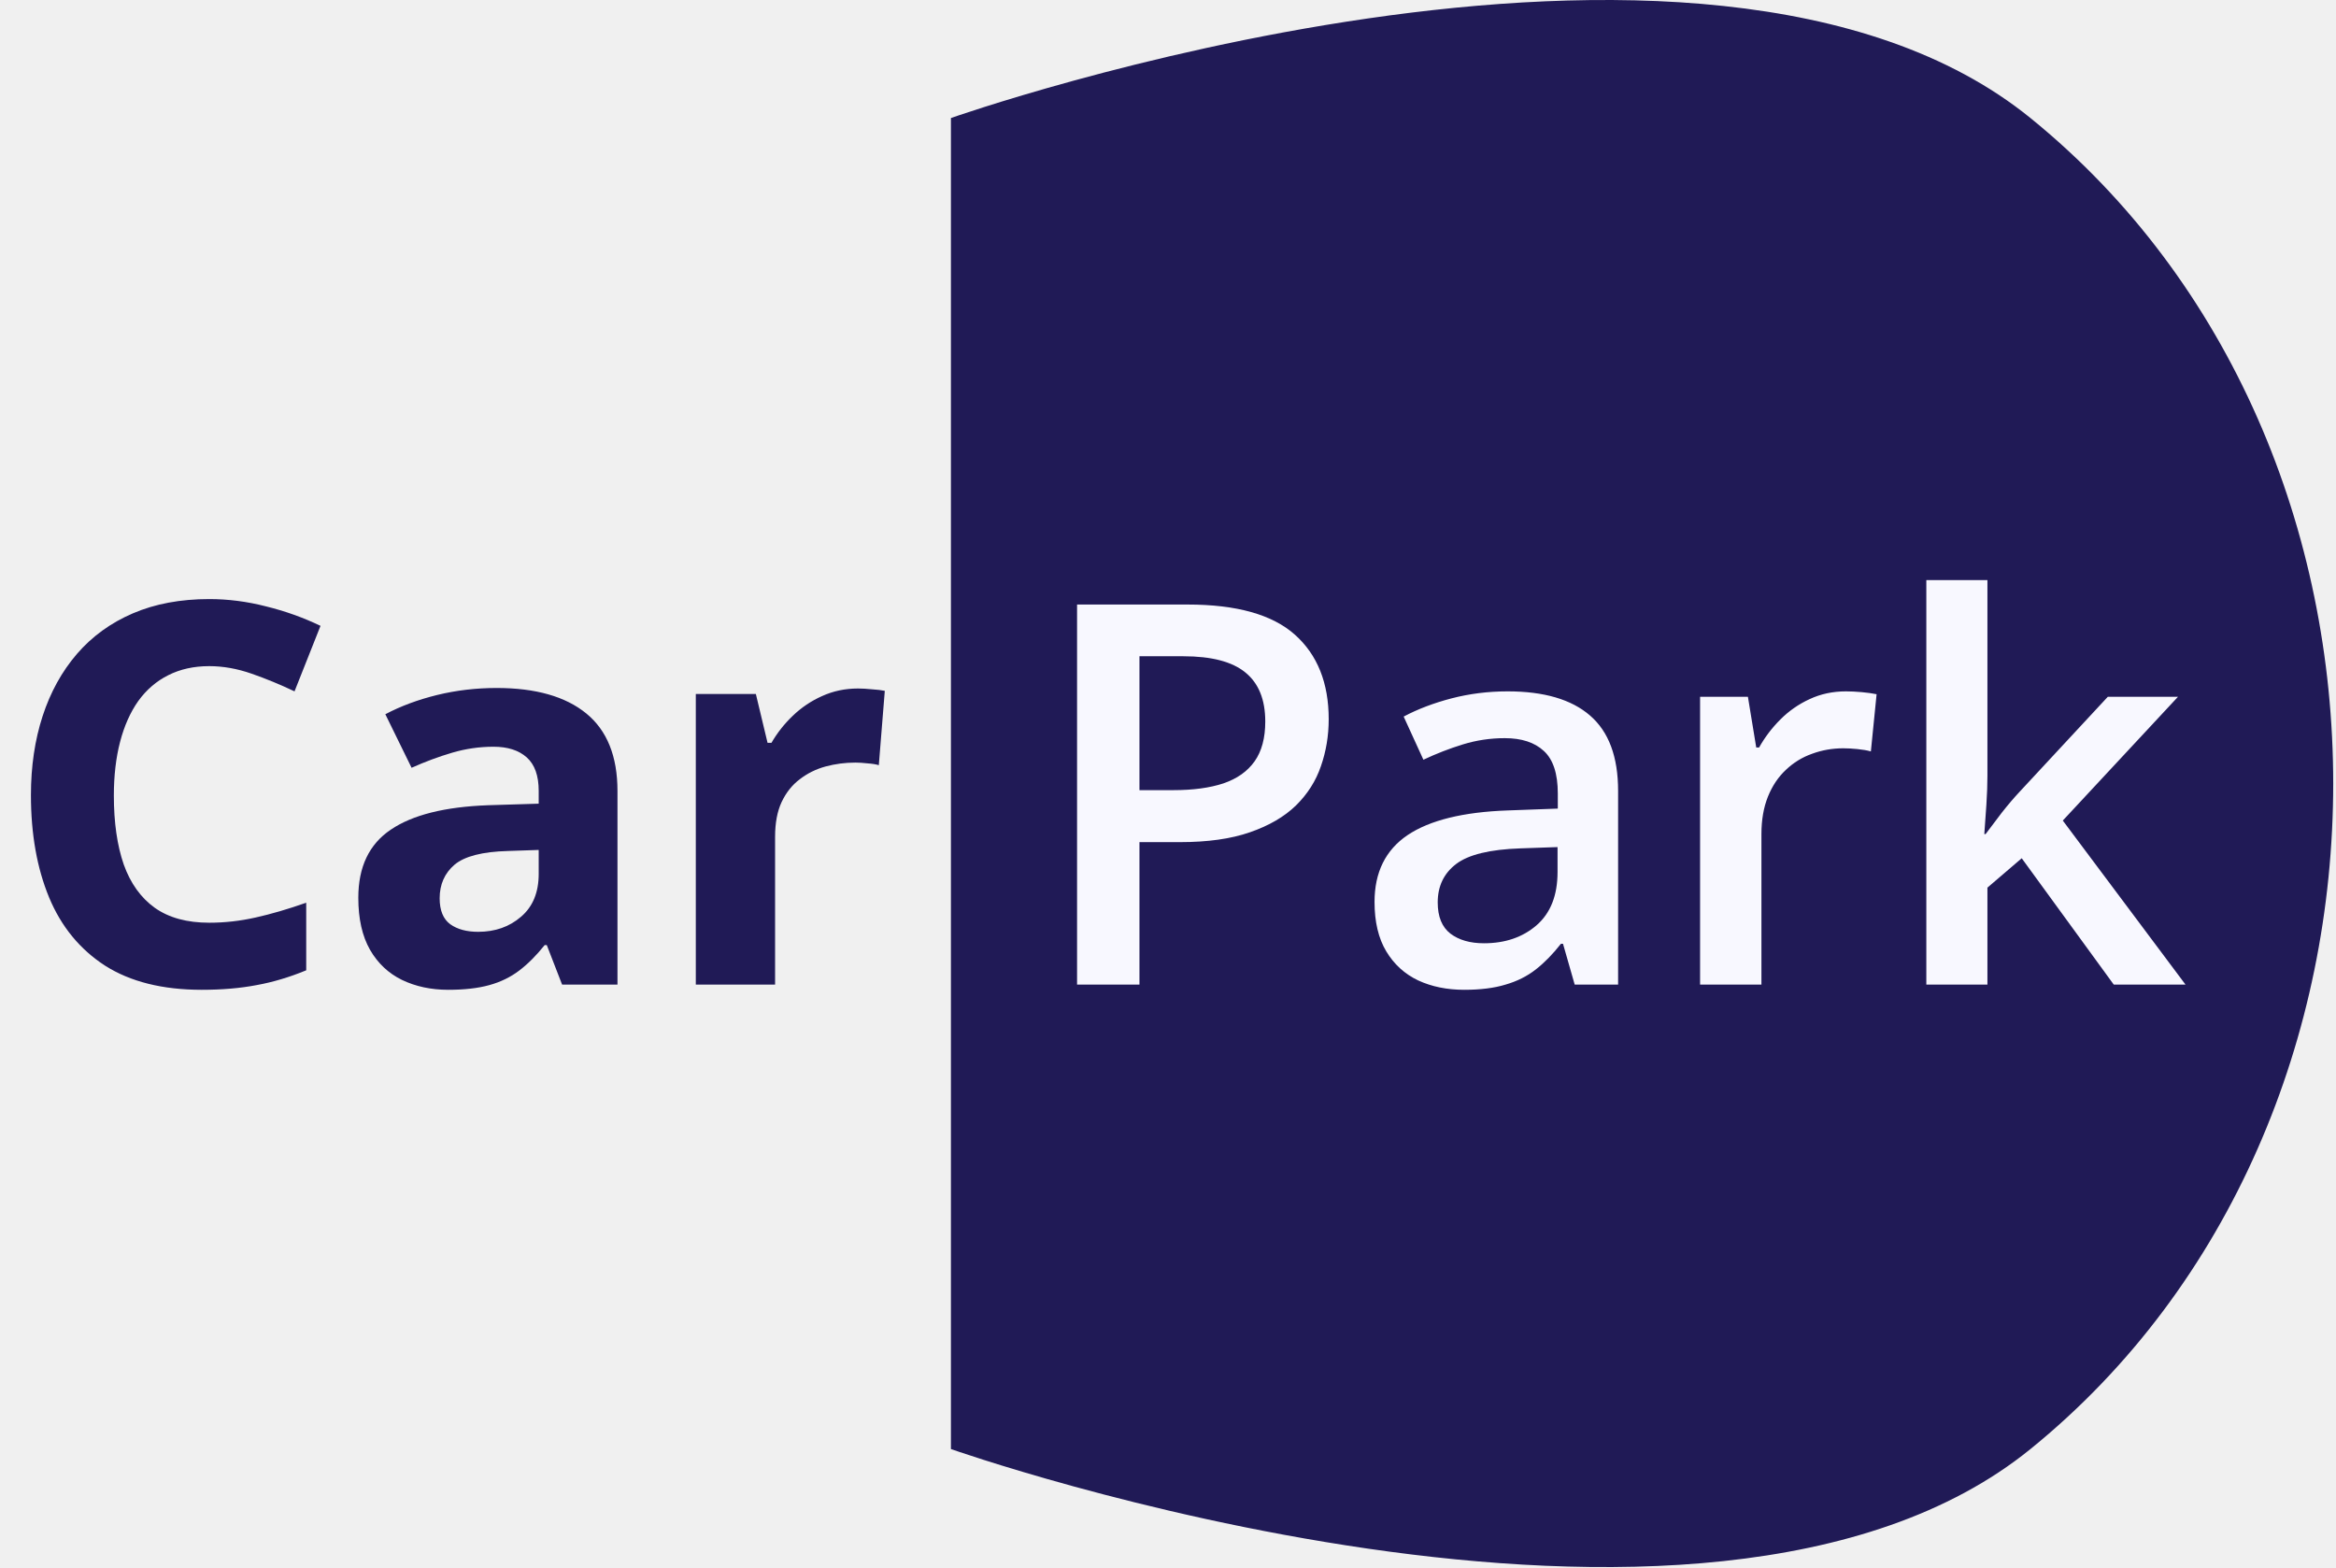
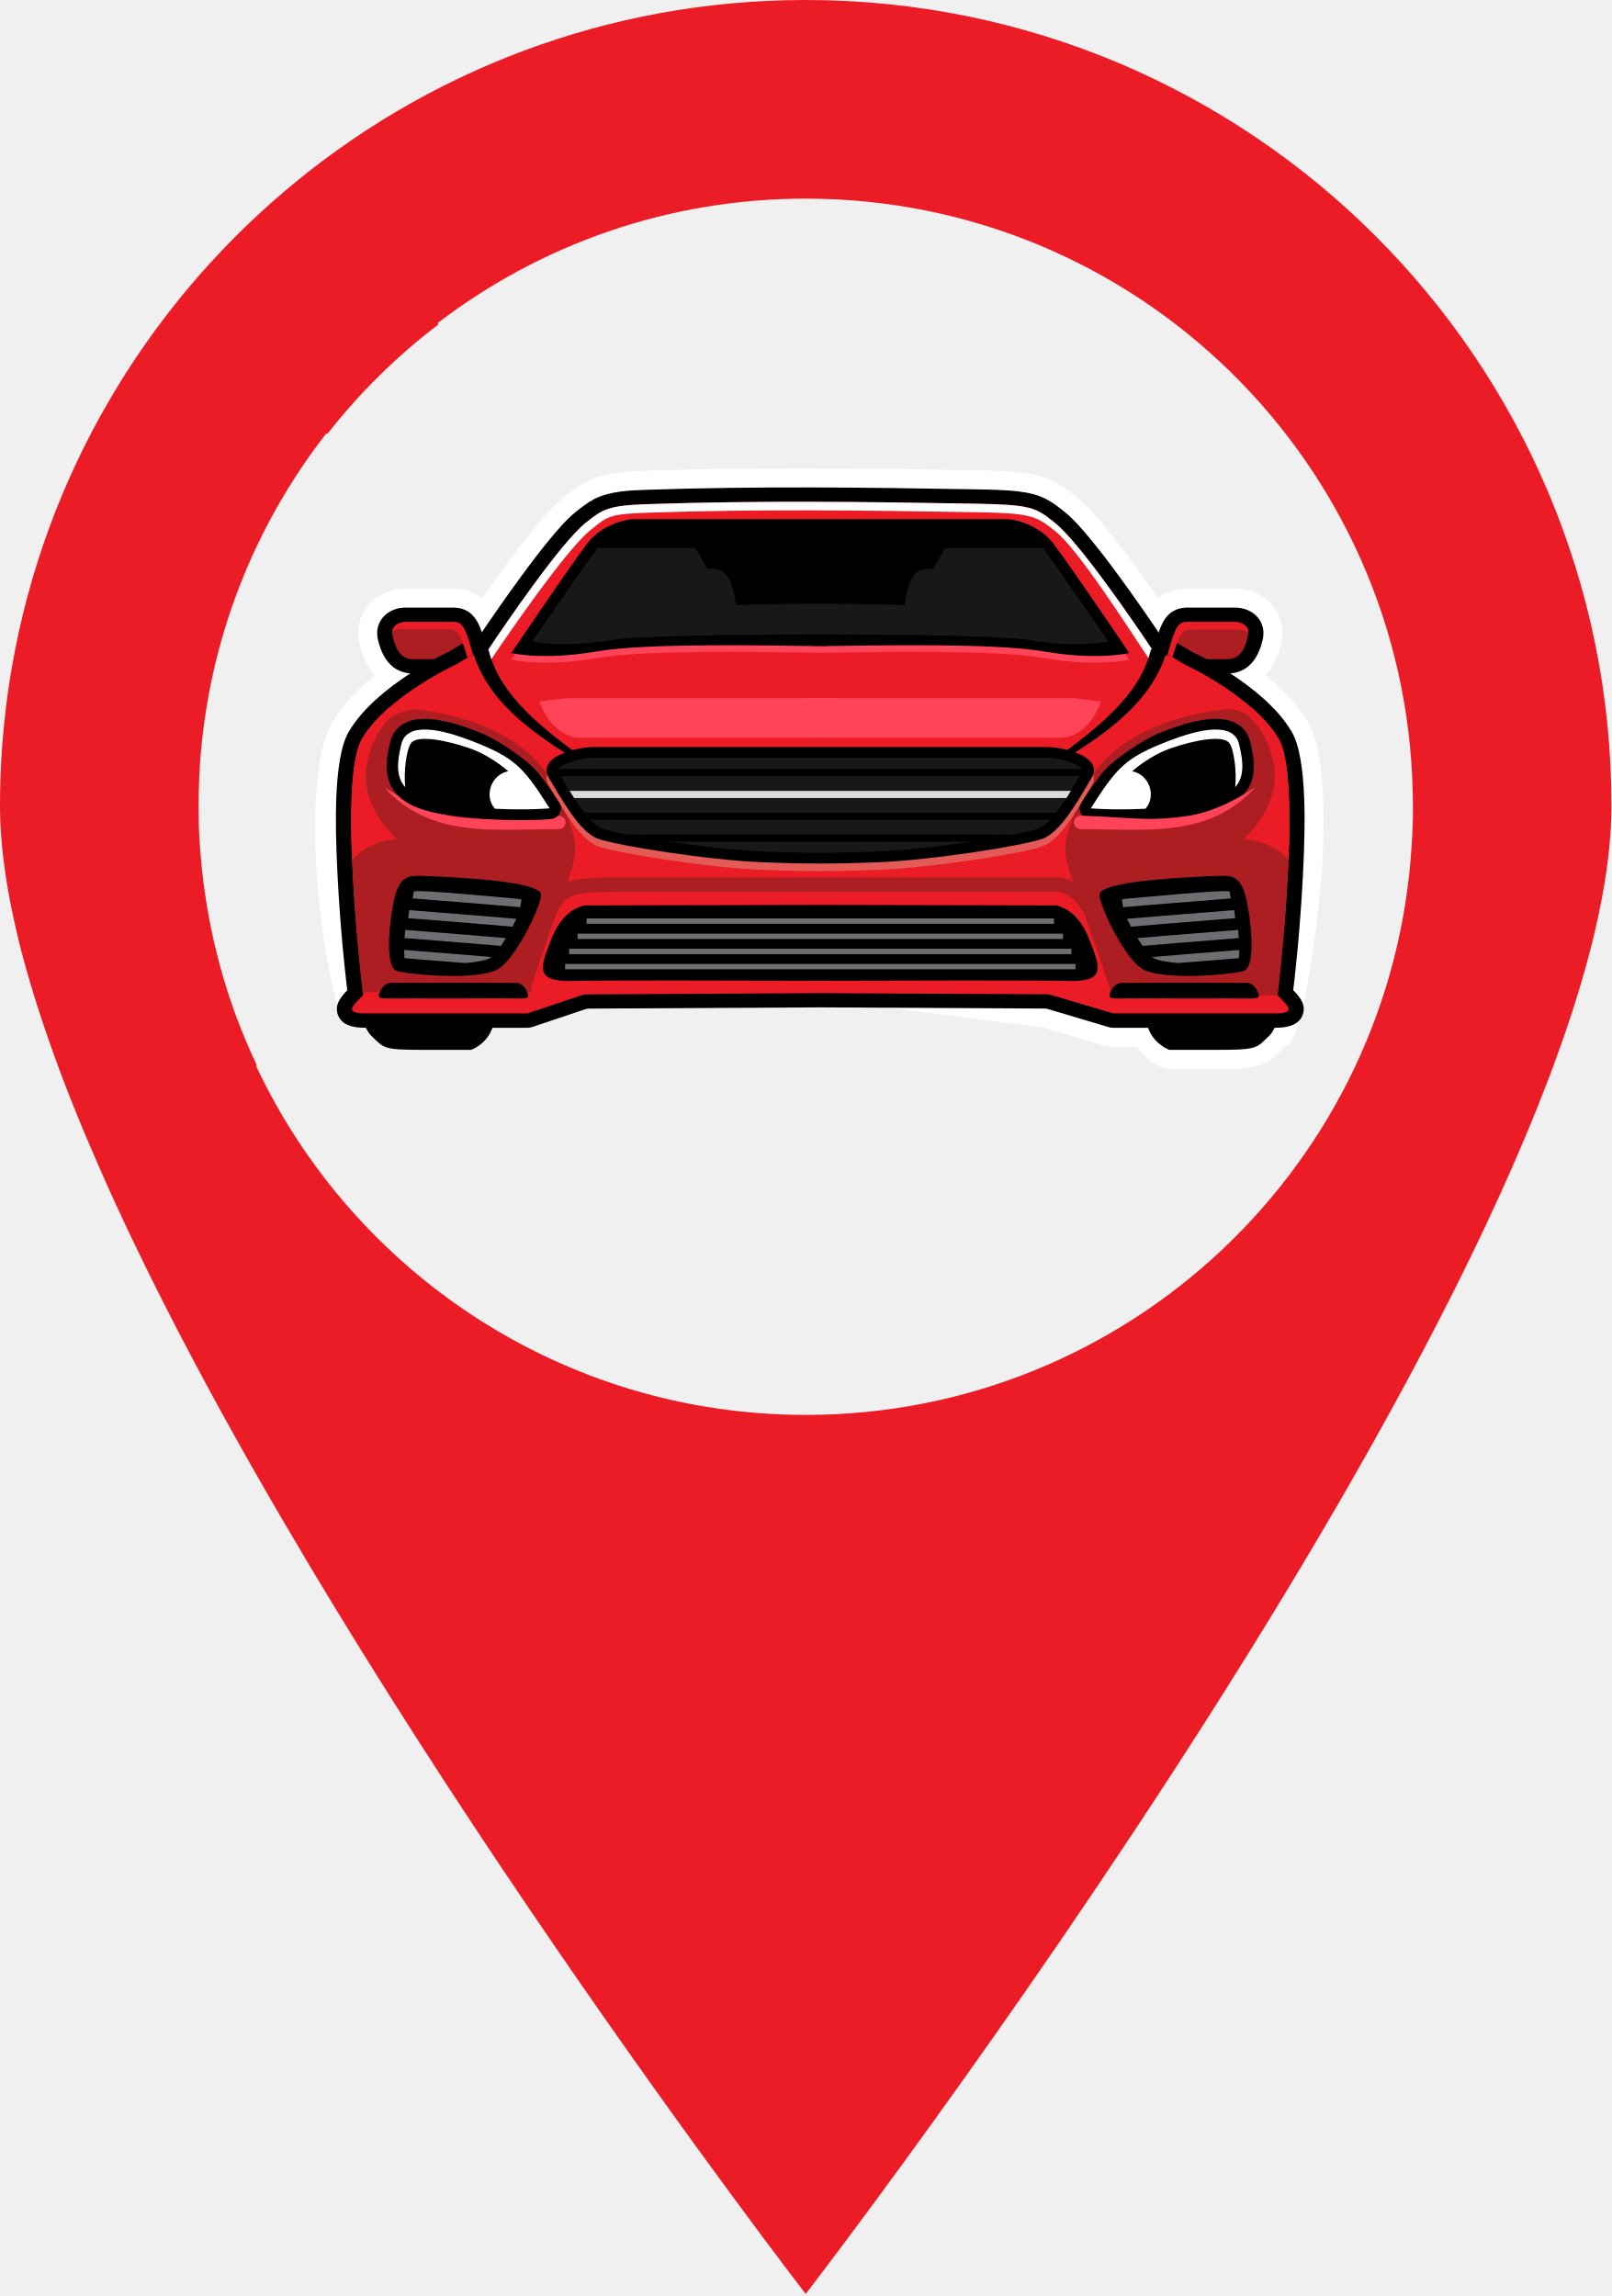
- <svg xmlns="http://www.w3.org/2000/svg" width="161" height="108" viewBox="0 0 161 108" fill="none">
-   <path d="M65.539 8.135C65.539 8.135 117.376 -10.169 139.942 8.135C167.764 30.701 167.764 77.299 139.942 99.865C117.376 118.169 65.539 99.865 65.539 99.865V8.135Z" fill="#201A56" />
-   <path d="M14.422 45.909C13.359 45.909 12.416 46.118 11.592 46.536C10.78 46.943 10.093 47.534 9.531 48.31C8.982 49.086 8.564 50.024 8.277 51.123C7.991 52.222 7.847 53.458 7.847 54.831C7.847 56.683 8.074 58.265 8.528 59.579C8.994 60.881 9.71 61.879 10.678 62.571C11.645 63.252 12.894 63.592 14.422 63.592C15.485 63.592 16.548 63.473 17.611 63.234C18.686 62.995 19.851 62.655 21.105 62.213V66.871C19.947 67.349 18.806 67.689 17.683 67.892C16.56 68.107 15.3 68.215 13.903 68.215C11.204 68.215 8.982 67.659 7.238 66.549C5.506 65.426 4.222 63.861 3.386 61.855C2.55 59.836 2.132 57.483 2.132 54.796C2.132 52.813 2.401 50.998 2.938 49.349C3.476 47.701 4.264 46.274 5.303 45.067C6.342 43.861 7.626 42.929 9.155 42.272C10.684 41.615 12.44 41.287 14.422 41.287C15.724 41.287 17.026 41.454 18.328 41.789C19.642 42.111 20.896 42.559 22.09 43.132L20.299 47.647C19.319 47.181 18.334 46.775 17.343 46.429C16.351 46.083 15.378 45.909 14.422 45.909ZM34.226 47.414C36.913 47.414 38.974 47.999 40.407 49.17C41.84 50.341 42.557 52.12 42.557 54.509V67.856H38.741L37.684 65.133H37.54C36.967 65.85 36.382 66.435 35.785 66.889C35.187 67.343 34.501 67.677 33.724 67.892C32.948 68.107 32.004 68.215 30.893 68.215C29.711 68.215 28.648 67.988 27.704 67.534C26.773 67.08 26.038 66.387 25.501 65.456C24.963 64.512 24.695 63.318 24.695 61.873C24.695 59.746 25.441 58.182 26.934 57.178C28.427 56.163 30.666 55.602 33.653 55.494L37.128 55.387V54.509C37.128 53.458 36.853 52.688 36.304 52.198C35.755 51.708 34.99 51.463 34.011 51.463C33.043 51.463 32.094 51.601 31.162 51.875C30.23 52.15 29.299 52.496 28.367 52.914L26.558 49.224C27.621 48.662 28.809 48.221 30.123 47.898C31.449 47.575 32.816 47.414 34.226 47.414ZM37.128 58.576L35.014 58.648C33.246 58.695 32.016 59.012 31.323 59.597C30.643 60.182 30.302 60.953 30.302 61.908C30.302 62.744 30.547 63.342 31.037 63.7C31.526 64.046 32.165 64.219 32.954 64.219C34.124 64.219 35.11 63.873 35.91 63.18C36.722 62.488 37.128 61.502 37.128 60.224V58.576ZM59.135 47.45C59.41 47.45 59.727 47.468 60.085 47.504C60.455 47.528 60.754 47.564 60.981 47.611L60.569 52.735C60.389 52.676 60.133 52.634 59.798 52.61C59.476 52.574 59.195 52.556 58.956 52.556C58.251 52.556 57.565 52.646 56.896 52.825C56.239 53.004 55.648 53.297 55.122 53.703C54.596 54.097 54.178 54.623 53.868 55.279C53.569 55.924 53.42 56.719 53.42 57.662V67.856H47.956V47.826H52.094L52.901 51.195H53.169C53.563 50.514 54.053 49.893 54.638 49.331C55.236 48.758 55.91 48.304 56.663 47.97C57.427 47.623 58.251 47.45 59.135 47.45Z" fill="#201A56" />
-   <path d="M81.847 41.663C85.227 41.663 87.694 42.356 89.247 43.742C90.799 45.127 91.576 47.068 91.576 49.564C91.576 50.699 91.397 51.78 91.038 52.807C90.692 53.822 90.118 54.724 89.318 55.512C88.518 56.289 87.461 56.904 86.147 57.358C84.845 57.812 83.239 58.038 81.328 58.038H78.533V67.856H74.233V41.663H81.847ZM81.561 45.228H78.533V54.455H80.88C82.23 54.455 83.376 54.3 84.32 53.989C85.263 53.667 85.98 53.159 86.47 52.467C86.959 51.774 87.204 50.86 87.204 49.725C87.204 48.209 86.744 47.08 85.825 46.339C84.917 45.599 83.496 45.228 81.561 45.228ZM103.908 47.647C106.416 47.647 108.309 48.203 109.587 49.313C110.877 50.424 111.522 52.156 111.522 54.509V67.856H108.53L107.724 65.044H107.581C107.019 65.76 106.44 66.352 105.843 66.817C105.246 67.283 104.553 67.629 103.765 67.856C102.988 68.095 102.039 68.215 100.916 68.215C99.734 68.215 98.677 68 97.745 67.57C96.813 67.128 96.079 66.459 95.541 65.563C95.004 64.667 94.735 63.533 94.735 62.159C94.735 60.117 95.493 58.582 97.01 57.555C98.539 56.528 100.844 55.96 103.926 55.853L107.366 55.727V54.688C107.366 53.315 107.043 52.335 106.398 51.75C105.765 51.165 104.87 50.872 103.711 50.872C102.72 50.872 101.758 51.015 100.827 51.302C99.895 51.589 98.987 51.941 98.103 52.359L96.742 49.385C97.709 48.871 98.808 48.453 100.038 48.131C101.28 47.808 102.57 47.647 103.908 47.647ZM107.348 58.379L104.786 58.468C102.684 58.54 101.209 58.898 100.361 59.543C99.513 60.188 99.089 61.072 99.089 62.195C99.089 63.174 99.381 63.891 99.967 64.345C100.552 64.787 101.322 65.008 102.278 65.008C103.735 65.008 104.941 64.596 105.897 63.772C106.864 62.935 107.348 61.711 107.348 60.099V58.379ZM127.223 47.647C127.557 47.647 127.922 47.665 128.316 47.701C128.71 47.737 129.05 47.785 129.337 47.844L128.943 51.786C128.692 51.714 128.382 51.66 128.011 51.624C127.653 51.589 127.331 51.571 127.044 51.571C126.291 51.571 125.575 51.696 124.894 51.947C124.213 52.186 123.61 52.556 123.084 53.058C122.559 53.547 122.147 54.163 121.848 54.903C121.55 55.644 121.4 56.504 121.4 57.483V67.856H117.172V48.023H120.469L121.042 51.517H121.239C121.633 50.812 122.123 50.167 122.708 49.582C123.293 48.997 123.962 48.531 124.715 48.185C125.479 47.826 126.315 47.647 127.223 47.647ZM136.976 39.979V53.452C136.976 54.061 136.952 54.73 136.904 55.459C136.856 56.175 136.808 56.85 136.761 57.483H136.85C137.161 57.065 137.531 56.575 137.961 56.014C138.403 55.453 138.821 54.963 139.215 54.545L145.271 48.023H150.108L142.171 56.551L150.628 67.856H145.683L139.34 59.149L136.976 61.174V67.856H132.765V39.979H136.976Z" fill="#F8F8FF" />
+ <svg xmlns="http://www.w3.org/2000/svg" width="292" height="416" viewBox="0 0 292 416" fill="none">
+   <g clip-path="url(#clip0_708_2554)">
+     <path fill-rule="evenodd" clip-rule="evenodd" d="M239.56 156.81C239.52 157.62 239.37 159.52 239.1 162.05C239.09 162.16 239.09 162.26 239.06 162.38C238.49 167.92 237.43 176.16 236.08 182.11C235.86 183.1 235.64 184.02 235.4 184.85C234.62 187.6 233.76 189.42 232.85 189.54C232.66 189.76 232.48 189.98 232.27 190.17C231.51 190.91 230.81 191.65 229.91 192.24C227.34 193.9 222.9 193.65 219.93 193.65H211.84C211.43 193.65 211.09 193.59 210.71 193.45C208.79 192.77 207.1 191.37 205.94 189.65H201.68C201.06 189.65 200.46 189.57 199.88 189.39L189.04 186.16L160.99 182.58H160.94L140.28 179.96H140.27L122.02 177.63H122.01L106.92 175.71L102.55 177.18H102.54L101.21 177.62L97.53 178.86C97.09 179 96.63 179.11 96.17 179.15C95.96 179.17 95.75 179.19 95.53 179.19H91.27C91.14 179.39 91 179.58 90.85 179.76C90.73 179.91 90.6 180.06 90.48 180.22C90.28 180.45 90.07 180.66 89.85 180.87C89.81 180.92 89.77 180.95 89.72 181C88.89 181.77 87.94 182.4 86.91 182.82C86.77 182.88 86.64 182.94 86.5 182.98C86.11 183.11 85.76 183.17 85.37 183.17H77.27C75.34 183.17 72.78 183.28 70.51 182.88H70.47C69.28 182.68 68.17 182.33 67.28 181.76C66.66 181.37 66.15 180.89 65.64 180.4C65.39 180.17 65.16 179.93 64.92 179.7C64.91 179.69 64.9 179.68 64.88 179.66C64.68 179.47 64.51 179.27 64.33 179.06C63.73 178.98 63.28 179.2 62.94 179.57C61.67 180.89 61.86 184.23 61.14 181.97C61.15 181.96 61.14 181.96 61.14 181.96C61.14 181.94 61.13 181.9 61.12 181.87C57.68 170.6 54.51 140.64 60.21 130.86C61.69 128.32 63.69 126.09 65.87 124.11C66.52 123.53 67.2 122.95 67.92 122.38C66.54 120.81 65.61 118.77 65.1 116.5C63.97 111.29 67.8 106.92 72.98 106.63C73.1 106.63 73.21 106.62 73.33 106.62H82.05C83.2 106.62 84.29 106.8 85.36 107.22C86.12 107.52 86.79 107.92 87.36 108.39C88.81 106.32 90.27 104.27 91.77 102.23C93.49 99.89 95.25 97.58 97.1 95.34C98.65 93.46 100.32 91.54 102.22 90.01C103.44 89.04 104.63 88.12 106.01 87.39C109.44 85.59 113.38 85.41 117.16 85.29C137.01 84.61 156.89 84.86 176.75 85.21C179.53 85.26 182.34 85.29 185.1 85.63C187.26 85.9 189.27 86.38 191.21 87.4C192.59 88.12 193.78 89.05 194.99 90.02C195.06 90.08 195.14 90.14 195.21 90.21C197.03 91.71 198.61 93.54 200.11 95.35C201.97 97.58 203.72 99.9 205.44 102.24C206.94 104.29 208.41 106.33 209.85 108.4C210.43 107.93 211.1 107.53 211.85 107.23C212.93 106.81 214.02 106.63 215.17 106.63H223.89C224.01 106.63 224.12 106.64 224.24 106.64C226.01 106.75 227.62 107.32 228.93 108.24C228.94 108.24 228.95 108.25 228.97 108.26C231.47 110.04 232.86 113.09 232.11 116.5C231.61 118.77 230.68 120.81 229.3 122.38C230 122.95 230.69 123.53 231.33 124.11C233.5 126.09 235.52 128.32 236.99 130.86C240.39 136.68 239.85 149.97 239.56 156.78V156.81Z" fill="white" />
+     <path fill-rule="evenodd" clip-rule="evenodd" d="M233.22 178.25C233.41 178.5 233.64 178.74 233.87 178.97C235.13 180.28 236.66 181.73 236.05 183.71C235.39 185.86 233.01 186.22 231 186.22H201.68C201.39 186.22 201.14 186.18 200.86 186.1L187.98 182.27C186.68 181.88 185.89 180.67 186.09 179.4C186.3 178.12 187.43 177.19 188.8 177.19C202.87 177.19 216.94 177.17 231 177.17C231.91 177.17 232.69 177.55 233.22 178.25Z" fill="black" />
+     <path fill-rule="evenodd" clip-rule="evenodd" d="M66.21 177.17C79.79 177.17 93.38 177.19 106.96 177.19C108.31 177.19 109.43 178.09 109.66 179.35C109.89 180.61 109.14 181.81 107.87 182.24L96.44 186.07C96.13 186.17 95.85 186.22 95.53 186.22H66.21C64.2 186.22 61.81 185.86 61.16 183.71C60.56 181.73 62.08 180.28 63.34 178.97C63.56 178.74 63.79 178.5 63.98 178.25C64.51 177.55 65.29 177.17 66.2 177.17H66.21Z" fill="black" />
+     <path fill-rule="evenodd" clip-rule="evenodd" d="M79.52 122.03H74.88C70.95 122.03 69.16 119.03 68.45 115.8C67.78 112.74 69.99 110.27 73.16 110.09C73.22 110.09 73.26 110.09 73.32 110.09H82.04C82.75 110.09 83.42 110.18 84.08 110.44C85.61 111.05 86.4 112.32 86.98 113.71C87.72 115.5 88.25 117.56 88.76 119.43C89 120.3 88.78 121.15 88.15 121.82L85.37 124.76C84.77 125.4 83.96 125.7 83.06 125.61C82.16 125.53 81.43 125.08 80.97 124.35L79.52 122.03Z" fill="black" />
+     <path fill-rule="evenodd" clip-rule="evenodd" d="M86.11 120.09C84.29 113.5 83.86 112.69 82.04 112.69H73.32C73.32 112.69 70.59 112.84 71.13 115.28C71.67 117.71 72.68 119.44 74.87 119.44H81.08L83.33 123.04L86.11 120.1V120.09Z" fill="#AD1E22" />
+     <path fill-rule="evenodd" clip-rule="evenodd" d="M217.69 122.03L216.24 124.35C215.78 125.09 215.05 125.53 214.15 125.61C213.25 125.69 212.44 125.4 211.84 124.76L209.06 121.82C208.43 121.15 208.21 120.3 208.45 119.43C208.96 117.57 209.49 115.5 210.23 113.71C210.81 112.31 211.6 111.05 213.13 110.44C213.79 110.18 214.46 110.09 215.17 110.09H223.89C223.95 110.09 224 110.09 224.05 110.09C227.23 110.27 229.44 112.74 228.77 115.8C228.06 119.03 226.28 122.03 222.34 122.03H217.7H217.69Z" fill="black" />
+     <path fill-rule="evenodd" clip-rule="evenodd" d="M211.09 120.09C212.91 113.5 213.34 112.69 215.16 112.69H223.88C223.88 112.69 226.61 112.84 226.07 115.28C225.53 117.71 224.52 119.44 222.32 119.44H216.11L213.86 123.04L211.08 120.1L211.09 120.09Z" fill="#AD1E22" />
+     <path fill-rule="evenodd" clip-rule="evenodd" d="M63.96 149.24C63.96 177.23 64.87 185.39 67.28 187.68C69.69 189.96 69.18 190.22 77.27 190.22H85.36C85.36 190.22 88.39 189.16 89.32 185.86C90.25 182.56 89.32 163.55 89.32 163.55L63.96 149.25V149.24Z" fill="black" />
+     <path fill-rule="evenodd" clip-rule="evenodd" d="M233.24 149.24C233.24 177.23 232.33 185.39 229.92 187.68C227.51 189.96 228.02 190.22 219.93 190.22H211.84C211.84 190.22 208.81 189.16 207.88 185.86C206.95 182.56 207.88 163.55 207.88 163.55L233.24 149.25V149.24Z" fill="black" />
+     <path fill-rule="evenodd" clip-rule="evenodd" d="M210.96 116.15L211.32 116.1C212 116 212.61 116.13 213.19 116.47L215.96 118.12C220.44 120.2 225.48 123.47 229.03 126.69C230.95 128.43 232.74 130.41 234.03 132.62C236.92 137.58 236.38 150.95 236.13 156.65C235.78 164.6 235.1 172.71 234.14 180.62C233.98 181.94 232.81 182.93 231.41 182.92L205.08 182.82L148.6 182.52L92.11 182.82L65.79 182.92C64.39 182.92 63.21 181.94 63.05 180.62C62.09 172.71 61.41 164.6 61.06 156.65C60.81 150.94 60.27 137.57 63.16 132.62C64.45 130.41 66.24 128.43 68.16 126.69C71.72 123.47 76.76 120.2 81.23 118.12L84 116.47C84.58 116.12 85.19 116 85.87 116.1L86.23 116.15C88.89 112.15 91.67 108.17 94.52 104.29C96.19 102.01 97.91 99.74 99.72 97.56C101.07 95.93 102.67 94.06 104.34 92.72C105.37 91.9 106.4 91.08 107.58 90.46C110.42 88.97 114.09 88.85 117.26 88.74C137.06 88.07 156.87 88.31 176.67 88.66C179.29 88.71 182.06 88.74 184.66 89.06C186.41 89.28 188.03 89.64 189.59 90.46C190.77 91.08 191.8 91.9 192.83 92.72C194.5 94.06 196.1 95.93 197.45 97.56C199.26 99.74 200.98 102.01 202.65 104.29C205.5 108.17 208.27 112.14 210.94 116.15H210.96Z" fill="black" />
+     <path fill-rule="evenodd" clip-rule="evenodd" d="M176.64 91.26C186.81 91.44 187.59 91.91 191.09 94.71C196.5 99.03 209.6 118.98 209.6 118.98L211.74 118.68L214.63 120.4C214.63 120.4 227.15 126.18 231.64 133.89C236.13 141.6 231.43 180.34 231.43 180.34L205.11 180.24L148.61 179.94L92.11 180.24L65.79 180.34C65.79 180.34 61.08 141.6 65.58 133.89C70.07 126.18 82.59 120.4 82.59 120.4L85.48 118.68L87.62 118.98C87.62 118.98 100.73 99.03 106.13 94.71C109.22 92.24 110.19 91.58 117.38 91.34C137.24 90.67 156.8 90.91 176.65 91.26H176.64Z" fill="#EB1C25" />
+     <path fill-rule="evenodd" clip-rule="evenodd" d="M96.21 180.21L92.11 180.23L65.79 180.33C65.79 180.33 61.08 141.59 65.58 133.88C66.78 131.81 68.57 129.89 70.53 128.17C85.08 128.62 97.06 134.21 100.88 143.43C104.87 153.05 105.23 153.05 102.15 161.65C99.07 170.24 96.17 179.01 96.17 179.01L96.22 180.21H96.21Z" fill="#AD1E22" />
+     <path fill-rule="evenodd" clip-rule="evenodd" d="M149.67 118.261V118.291C149.33 118.291 148.97 118.291 148.6 118.281C148.23 118.281 147.87 118.281 147.53 118.291V118.261C137.17 118.121 116.87 117.741 108.26 119.211C98.2 120.941 92.64 119.511 92.64 119.511C92.64 119.511 103.23 103.791 106.34 99.731C109.44 95.671 114.47 95.27 114.47 95.27H182.74C182.74 95.27 187.77 95.68 190.87 99.731C193.97 103.791 204.57 119.511 204.57 119.511C204.57 119.511 199.01 120.931 188.95 119.211C180.34 117.731 160.04 118.121 149.68 118.261H149.67Z" fill="#FF4359" />
+     <path fill-rule="evenodd" clip-rule="evenodd" d="M149.67 163.96L191.4 164.05C192.9 164.46 195.57 165.57 197.39 170.34C199.21 175.11 200.6 177.95 193.43 177.74C188.51 177.6 164.35 177.65 149.67 177.7H148.6H147.53C132.85 177.65 108.68 177.6 103.77 177.74C96.6 177.94 97.99 175.1 99.81 170.34C101.63 165.57 104.3 164.46 105.8 164.05L147.53 163.96H148.6H149.67Z" fill="black" />
+     <path fill-rule="evenodd" clip-rule="evenodd" d="M149.67 117.06V117.09C149.33 117.09 148.97 117.09 148.6 117.08C148.23 117.08 147.87 117.08 147.53 117.09V117.06C137.17 116.92 116.87 116.54 108.26 118.01C98.2 119.73 92.64 118.31 92.64 118.31C92.64 118.31 103.23 102.59 106.34 98.53C109.44 94.47 114.47 94.07 114.47 94.07H182.74C182.74 94.07 187.77 94.48 190.87 98.53C193.97 102.59 204.57 118.31 204.57 118.31C204.57 118.31 199.01 119.73 188.95 118.01C180.34 116.53 160.04 116.92 149.68 117.06H149.67Z" fill="black" />
+     <path fill-rule="evenodd" clip-rule="evenodd" d="M76.16 158.681C73.91 158.681 72.2 158.681 71.24 163.751C70.28 168.821 69.96 175.311 71.88 175.921C73.81 176.531 87.07 177.851 90.5 175.411C93.92 172.981 98.42 163.241 97.99 161.921C97.56 160.601 92.32 159.281 76.16 158.681Z" fill="black" />
+     <path fill-rule="evenodd" clip-rule="evenodd" d="M66.21 179.771C64.82 181.591 61.5 183.62 66.21 183.62H95.53L106.96 179.79C106.96 179.79 66.63 179.771 66.21 179.771Z" fill="#EB1C25" />
+     <path fill-rule="evenodd" clip-rule="evenodd" d="M231 179.771C232.39 181.591 235.71 183.62 231 183.62H201.68L188.79 179.79C188.79 179.79 230.57 179.771 230.99 179.771H231Z" fill="#EB1C25" />
+     <path fill-rule="evenodd" clip-rule="evenodd" d="M88.61 118.06C90.66 126.22 98.63 132.23 105.82 137.48C108.18 139.21 107.29 138.43 108.61 139.67C106.17 138.89 103.97 137.45 101.9 136.12C94.61 131.45 88.1 126.06 85.77 118.41C85.65 117.75 86.19 117.13 86.97 117.03C87.76 116.93 88.49 117.39 88.61 118.06Z" fill="black" />
+     <path fill-rule="evenodd" clip-rule="evenodd" d="M93.72 162.84C93.98 162.88 94.23 162.93 94.47 162.98L94.27 164.37C94.27 164.37 86.88 163.72 74.76 162.78L74.95 161.59C74.95 161.59 75 161.53 75.03 161.51C75.96 161.15 91.33 162.64 93.73 162.84H93.72Z" fill="#6D6E71" />
+     <path fill-rule="evenodd" clip-rule="evenodd" d="M74.15 164.9C85.54 165.79 92.6 166.4 93.56 166.48C93.33 166.96 93.08 167.43 92.83 167.9C90.81 167.72 84.02 167.14 73.95 166.36L74.14 164.89L74.15 164.9Z" fill="#6D6E71" />
+     <path fill-rule="evenodd" clip-rule="evenodd" d="M73.41 168.49C82.71 169.21 89.11 169.749 91.65 169.969C91.37 170.429 91.06 170.91 90.73 171.38C87.82 171.13 81.71 170.62 73.29 169.96C73.32 169.42 73.37 168.909 73.41 168.479V168.49Z" fill="#6D6E71" />
+     <path fill-rule="evenodd" clip-rule="evenodd" d="M73.22 172.12C80.46 172.68 85.88 173.13 89 173.4C88.95 173.44 88.9 173.48 88.86 173.51C88.15 174.04 86.11 174.33 84.29 174.49C81.36 174.25 77.65 173.95 73.29 173.61C73.24 173.17 73.22 172.66 73.22 172.12Z" fill="#6D6E71" />
+     <path fill-rule="evenodd" clip-rule="evenodd" d="M165.34 104.561C164.14 106.511 163.89 109.611 163.89 109.611C152.06 109.321 145.14 109.321 133.32 109.611C133.32 109.611 133.08 106.511 131.87 104.561C130.66 102.611 128.15 103.061 128.15 103.061L125.95 99.27H108.27C104.63 104.221 96.42 116.211 96.42 116.211C96.42 116.211 101.61 117.511 110.99 115.931C118.77 114.621 178.44 114.621 186.21 115.931C195.59 117.511 200.78 116.211 200.78 116.211C200.78 116.211 192.58 104.221 188.93 99.27H171.25L169.05 103.061C169.05 103.061 166.54 102.611 165.33 104.561H165.34Z" fill="#181818" />
+     <path fill-rule="evenodd" clip-rule="evenodd" d="M101.15 150.25C89.36 150.15 78.2 152.02 69.6 142.66L71.65 143.9C82.09 150.19 89.44 148.13 101.15 147.79C101.87 147.79 102.45 148.34 102.45 149.02C102.45 149.7 101.87 150.25 101.15 150.25Z" fill="#FF4359" />
+     <path fill-rule="evenodd" clip-rule="evenodd" d="M201 180.21L205.1 180.23L231.42 180.33C231.42 180.33 236.13 141.59 231.63 133.88C230.43 131.81 228.64 129.89 226.68 128.17C212.13 128.62 200.15 134.21 196.33 143.43C192.34 153.05 191.98 153.05 195.06 161.65C198.14 170.24 201.04 179.01 201.04 179.01L200.99 180.21H201Z" fill="#AD1E22" />
+     <path fill-rule="evenodd" clip-rule="evenodd" d="M221.05 158.681C223.3 158.681 225.01 158.681 225.97 163.751C226.93 168.821 227.25 175.311 225.33 175.921C223.4 176.531 210.14 177.851 206.71 175.411C203.29 172.981 198.79 163.241 199.22 161.921C199.65 160.601 204.89 159.281 221.05 158.681Z" fill="black" />
+     <path fill-rule="evenodd" clip-rule="evenodd" d="M204 162.84C203.74 162.88 203.49 162.93 203.25 162.98L203.45 164.37C203.45 164.37 210.84 163.72 222.96 162.78L222.77 161.59C222.77 161.59 222.72 161.53 222.69 161.51C221.76 161.15 206.39 162.64 203.99 162.84H204Z" fill="#6D6E71" />
+     <path fill-rule="evenodd" clip-rule="evenodd" d="M223.58 164.9C212.19 165.79 205.12 166.4 204.17 166.48C204.4 166.96 204.64 167.43 204.89 167.9C206.91 167.72 213.7 167.14 223.77 166.36L223.58 164.89V164.9Z" fill="#6D6E71" />
+     <path fill-rule="evenodd" clip-rule="evenodd" d="M224.31 168.49C215.01 169.21 208.61 169.749 206.07 169.969C206.35 170.429 206.66 170.91 206.99 171.38C209.91 171.13 216.01 170.62 224.43 169.96C224.39 169.42 224.35 168.909 224.31 168.479V168.49Z" fill="#6D6E71" />
+     <path fill-rule="evenodd" clip-rule="evenodd" d="M224.5 172.12C217.26 172.68 211.84 173.13 208.72 173.4C208.77 173.44 208.82 173.48 208.87 173.51C209.58 174.04 211.62 174.33 213.44 174.49C216.37 174.25 220.08 173.95 224.44 173.61C224.49 173.17 224.51 172.66 224.51 172.12H224.5Z" fill="#6D6E71" />
+     <path fill-rule="evenodd" clip-rule="evenodd" d="M208.39 118.06C206.34 126.22 198.37 132.23 191.18 137.48C188.82 139.21 189.71 138.43 188.39 139.67C190.83 138.89 193.03 137.45 195.1 136.12C202.39 131.45 208.9 126.06 211.23 118.41C211.35 117.75 210.81 117.13 210.03 117.03C209.24 116.93 208.51 117.39 208.39 118.06Z" fill="black" />
+     <path fill-rule="evenodd" clip-rule="evenodd" d="M210.17 132.751C207.21 133.951 201.52 137.681 199.63 140.121C198.31 141.821 197.02 143.641 195.87 145.451C195.5 146.041 195.47 146.711 195.79 147.331C196.11 147.941 196.7 148.331 197.42 148.401C199.12 148.561 200.93 148.601 202.63 148.601C206.87 148.621 211.15 148.341 215.35 147.781C219.27 147.261 224.36 146.211 226.31 142.521C227.64 140.001 227.14 136.971 226.48 134.351C226.2 133.241 225.62 132.271 224.69 131.541C221.06 128.701 214.03 131.211 210.17 132.761V132.751Z" fill="black" />
+     <path fill-rule="evenodd" clip-rule="evenodd" d="M210.97 134.55C216.12 132.47 223.36 130.36 224.48 134.8C226.09 141.19 225.01 144.54 215.06 145.85C205.11 147.17 197.62 146.46 197.62 146.46C197.62 146.46 199.3 143.82 201.27 141.28C202.9 139.18 208.33 135.61 210.97 134.55Z" fill="black" />
+     <path fill-rule="evenodd" clip-rule="evenodd" d="M223.77 142.63C224.07 139.8 223.55 135.74 222.7 134.63C221.52 133.08 216.26 134.16 212.23 135.53C208.19 136.9 205.11 139.74 205.11 139.74C208.2 140.33 209.56 144.22 207.52 146.53C201.55 146.83 197.61 146.46 197.61 146.46C202.38 138.96 203.88 137.26 211.89 134.18C216.94 132.24 223.42 130.62 224.46 134.79C225.32 138.23 225.41 140.79 223.76 142.63H223.77Z" fill="white" />
+     <path fill-rule="evenodd" clip-rule="evenodd" d="M195.86 150.25C207.65 150.15 218.81 152.02 227.41 142.66L225.36 143.9C214.92 150.19 207.57 148.13 195.86 147.79C195.14 147.79 194.56 148.34 194.56 149.02C194.56 149.7 195.14 150.25 195.86 150.25Z" fill="#FF4359" />
+     <path fill-rule="evenodd" clip-rule="evenodd" d="M138.33 157.62C128.06 157.21 111.79 154.58 108.37 153.36C104.95 152.14 101.75 146.12 99.49 142.41C97.08 138.46 104.55 136.73 107.51 136.73H189.69C192.65 136.73 200.12 138.46 197.71 142.41C195.45 146.12 192.25 152.15 188.83 153.36C185.41 154.58 169.14 157.21 158.87 157.62C151.62 157.91 145.58 157.91 138.32 157.62H138.33Z" fill="#E35A57" />
+     <path fill-rule="evenodd" clip-rule="evenodd" d="M138.33 156.241C128.06 155.831 111.79 153.201 108.37 151.981C104.95 150.761 101.75 144.741 99.49 141.031C97.08 137.081 104.55 135.351 107.51 135.351H189.69C192.65 135.351 200.12 137.081 197.71 141.031C195.45 144.741 192.25 150.771 188.83 151.981C185.41 153.201 169.14 155.831 158.87 156.241C151.62 156.531 145.58 156.531 138.32 156.241H138.33Z" fill="black" />
+     <path fill-rule="evenodd" clip-rule="evenodd" d="M147.8 154.54C148.06 154.54 148.32 154.54 148.58 154.54H148.62C148.88 154.54 149.14 154.54 149.4 154.54C149.48 154.53 149.56 154.52 149.64 154.52C152.69 154.49 155.74 154.41 158.78 154.29C162.48 154.14 166.22 153.77 169.9 153.32C173.72 152.86 177.55 152.3 181.33 151.63C182.77 151.38 184.2 151.11 185.63 150.79C186.43 150.61 187.34 150.42 188.11 150.14C190.83 149.18 194.45 142.46 195.93 140.04C196.01 139.91 196.17 139.62 196.11 139.46C195.87 138.77 193.96 138.08 193.31 137.88C192.22 137.56 190.82 137.29 189.68 137.29H107.51C106.37 137.29 104.97 137.56 103.88 137.88C103.23 138.07 101.32 138.77 101.08 139.46C101.02 139.63 101.18 139.91 101.26 140.04C102.74 142.46 106.37 149.18 109.08 150.14C109.85 150.41 110.76 150.61 111.56 150.79C112.98 151.11 114.42 151.38 115.86 151.63C119.65 152.3 123.47 152.85 127.29 153.32C130.96 153.76 134.7 154.14 138.41 154.29C141.46 154.41 144.5 154.48 147.55 154.52C147.63 154.52 147.71 154.52 147.79 154.54H147.8Z" fill="#181818" />
+     <path fill-rule="evenodd" clip-rule="evenodd" d="M101.15 139.34H196.06C196.06 139.34 196.11 139.43 196.12 139.47C196.18 139.64 196.02 139.92 195.94 140.05C195.83 140.22 195.72 140.42 195.59 140.63H101.62C101.49 140.42 101.37 140.22 101.27 140.05C101.19 139.92 101.03 139.63 101.09 139.47C101.1 139.43 101.13 139.38 101.15 139.34Z" fill="black" />
+     <path fill-rule="evenodd" clip-rule="evenodd" d="M103.2 143.29H194.01C193.75 143.71 193.48 144.15 193.2 144.59H104.01C103.73 144.15 103.45 143.72 103.2 143.29Z" fill="#DBDBDB" />
+     <path fill-rule="evenodd" clip-rule="evenodd" d="M105.87 147.25H191.35C190.99 147.72 190.62 148.16 190.26 148.55H106.96C106.6 148.16 106.23 147.72 105.87 147.25Z" fill="black" />
+     <path fill-rule="evenodd" clip-rule="evenodd" d="M113.47 151.2H183.73C182.93 151.36 182.13 151.5 181.34 151.64C179.6 151.95 177.84 152.23 176.08 152.49H121.12C119.36 152.23 117.61 151.94 115.87 151.64C115.07 151.5 114.27 151.35 113.48 151.2H113.47Z" fill="black" />
+     <path fill-rule="evenodd" clip-rule="evenodd" d="M176.73 92.8C186.9 92.98 187.68 93.45 191.18 96.25C195.45 99.66 204.43 113.84 208.05 119.23C208.18 118.84 208.29 118.45 208.39 118.06C208.43 117.87 208.51 117.69 208.64 117.54C205.53 112.89 195.61 98.33 191.09 94.71C187.59 91.91 186.81 91.44 176.64 91.26C156.79 90.91 137.23 90.67 117.37 91.34C110.18 91.58 109.21 92.24 106.12 94.71C101.55 98.36 91.46 113.2 88.46 117.69C88.53 117.8 88.58 117.93 88.6 118.06C88.72 118.53 88.86 118.99 89.01 119.44C92.54 114.19 102.69 99.45 107.02 96C110.11 93.53 110.26 93.13 117.45 92.89C137.31 92.22 156.87 92.46 176.72 92.81L176.73 92.8Z" fill="white" />
+     <path fill-rule="evenodd" clip-rule="evenodd" d="M82.45 178.061L93.7 178.081C94.1 178.161 94.82 178.391 95.31 179.381C95.8 180.361 96.18 180.951 94.24 180.911C92.91 180.881 86.4 180.891 82.45 180.911H82.16H81.87C77.91 180.911 71.4 180.891 70.07 180.911C68.14 180.951 68.51 180.371 69 179.381C69.49 178.401 70.21 178.171 70.61 178.081L81.86 178.061H82.15H82.44H82.45Z" fill="black" />
+     <path fill-rule="evenodd" clip-rule="evenodd" d="M214.23 178.061L202.98 178.081C202.58 178.161 201.86 178.391 201.37 179.381C200.88 180.361 200.5 180.951 202.44 180.911C203.77 180.881 210.28 180.891 214.23 180.911H214.52H214.81C218.77 180.911 225.28 180.891 226.61 180.911C228.54 180.951 228.17 180.371 227.68 179.381C227.19 178.401 226.47 178.171 226.06 178.081L214.81 178.061H214.52H214.23Z" fill="black" />
+     <path fill-rule="evenodd" clip-rule="evenodd" d="M96.98 166.321C97.78 165.251 98.31 164.361 98.76 163.601C100.9 160.011 101.51 158.98 112.24 158.98H191.64C191.64 158.98 195.51 158.93 198.43 163.72L200.95 167.851L198.58 169.15L196.06 165.02C193.94 161.54 191.64 161.58 191.64 161.58H112.25C103.1 161.58 102.67 162.31 101.14 164.87C100.65 165.7 100.06 166.681 99.21 167.821L96.98 166.321Z" fill="#AD1E22" />
+     <path fill-rule="evenodd" clip-rule="evenodd" d="M71.95 152.03C71.95 152.03 65.6 146.7 66.33 139.49C66.72 135.64 68.39 132.34 70.64 130.08C71.34 129.38 73.46 128.69 76.61 128.21C75.29 127.12 71.32 128.21 70.53 128.18C68.57 129.89 66.79 131.82 65.58 133.89C63.62 137.25 63.41 146.48 63.8 155.85C63.86 155.77 63.93 155.69 64 155.61C65.62 153.7 67.86 152.82 69.56 152.4C70.95 152.06 71.97 152.04 71.97 152.04L71.95 152.03Z" fill="#EB1C25" />
+     <path fill-rule="evenodd" clip-rule="evenodd" d="M225.26 152.03C225.26 152.03 231.61 146.7 230.88 139.49C230.47 135.36 228.57 131.85 226.07 129.61C225.51 129.11 223.84 128.24 220.88 128.39C222.75 126.62 225.89 128.21 226.69 128.18C228.65 129.89 230.43 131.82 231.64 133.89C233.6 137.25 233.81 146.48 233.43 155.85C233.36 155.77 233.3 155.69 233.23 155.61C231.61 153.7 229.37 152.82 227.67 152.4C226.28 152.06 225.26 152.04 225.26 152.04V152.03Z" fill="#EB1C25" />
+     <path fill-rule="evenodd" clip-rule="evenodd" d="M97.74 127.1C100.46 134.53 105.72 133.64 105.72 133.64H151.05V126.5H102.64L97.74 127.1Z" fill="#FF4359" />
+     <path fill-rule="evenodd" clip-rule="evenodd" d="M199.46 127.1C196.74 134.53 191.48 133.64 191.48 133.64H146.15V126.5H194.56L199.45 127.1H199.46Z" fill="#FF4359" />
+     <path d="M190.94 166.41H106.27V167.38H190.94V166.41Z" fill="#6D6E71" />
+     <path d="M192.58 169.16H104.64V170.13H192.58V169.16Z" fill="#6D6E71" />
+     <path d="M194.11 171.9H103.11V172.88H194.11V171.9Z" fill="#6D6E71" />
+     <path d="M194.84 174.65H102.37V175.62H194.84V174.65Z" fill="#6D6E71" />
+     <path fill-rule="evenodd" clip-rule="evenodd" d="M87.02 132.751C89.99 133.951 95.67 137.681 97.57 140.121C98.89 141.821 100.18 143.641 101.33 145.451C101.7 146.041 101.73 146.711 101.41 147.331C101.09 147.941 100.5 148.331 99.78 148.401C98.08 148.561 96.27 148.601 94.57 148.601C90.33 148.621 86.05 148.341 81.85 147.781C77.93 147.261 72.84 146.211 70.89 142.521C69.56 140.001 70.05 136.971 70.72 134.351C71 133.241 71.58 132.271 72.51 131.541C76.14 128.701 83.17 131.211 87.03 132.761L87.02 132.751Z" fill="black" />
+     <path fill-rule="evenodd" clip-rule="evenodd" d="M86.21 134.55C81.06 132.47 73.82 130.36 72.7 134.8C71.09 141.19 72.17 144.54 82.12 145.85C92.07 147.17 99.56 146.46 99.56 146.46C99.56 146.46 97.88 143.82 95.91 141.28C94.28 139.18 88.85 135.61 86.21 134.55Z" fill="black" />
+     <path fill-rule="evenodd" clip-rule="evenodd" d="M73.41 142.63C73.11 139.8 73.63 135.74 74.48 134.63C75.66 133.08 80.92 134.16 84.95 135.53C88.98 136.9 92.07 139.74 92.07 139.74C88.98 140.33 87.62 144.22 89.66 146.53C95.63 146.83 99.57 146.46 99.57 146.46C94.81 138.96 93.3 137.26 85.29 134.18C80.24 132.24 73.76 130.62 72.72 134.79C71.86 138.23 71.77 140.79 73.42 142.63H73.41Z" fill="white" />
+     <path fill-rule="evenodd" clip-rule="evenodd" d="M212.4 119.071C213.69 114.671 214.22 114.061 215.79 114.061H224.51C224.51 114.061 225.47 114.111 226.14 114.661C226.14 112.811 223.88 112.681 223.88 112.681H215.16C213.48 112.681 212.98 113.371 211.48 118.701L211.73 118.661L212.4 119.061V119.071Z" fill="#EB1C25" />
+     <path fill-rule="evenodd" clip-rule="evenodd" d="M85.73 118.701C84.22 113.371 83.73 112.681 82.05 112.681H73.33C73.33 112.681 71.26 112.801 71.08 114.431C71.73 114.011 72.51 113.971 72.51 113.971H81.23C82.82 113.971 83.35 114.591 84.67 119.141L85.47 118.661L85.73 118.701Z" fill="#EB1C25" />
+     <path d="M36.58 157.51C36.36 155.39 36.19 153.25 36.08 151.11C36.17 153.24 36.32 155.37 36.53 157.46C36.68 158.96 36.86 160.42 37.07 161.89C37.07 161.89 37.09 161.91 37.09 161.93C37.11 161.94 37.13 161.97 37.14 161.98C36.92 160.51 36.73 159.01 36.57 157.51H36.58ZM35.98 146.57C35.98 146.76 35.98 146.96 35.99 147.15V146.54L35.98 146.55V146.57ZM145.97 0C74.04 0 14.26 52.03 2.22 120.51C1.98 121.87 1.76 123.21 1.56 124.58C1.39 125.75 1.23 126.9 1.09 128.06C1.03 128.53 0.98 128.99 0.94 129.45C0.81 130.53 0.7 131.62 0.61 132.7H0.6C0.56 133.08 0.53 133.42 0.51 133.77C0.45 134.48 0.39 135.17 0.34 135.87C0.12 139.21 0 142.58 0 145.97C0 146.36 0 146.76 0.01 147.16C0.02 147.8 0.05 148.43 0.07 149.09C0.08 149.49 0.11 149.9 0.14 150.32C0.26 152.5 0.49 154.76 0.81 157.09C1.09 159.2 1.45 161.37 1.89 163.6C1.98 164.11 2.08 164.63 2.2 165.14C2.29 165.6 2.39 166.05 2.49 166.52C2.55 166.8 2.61 167.07 2.68 167.36C2.79 167.88 2.9 168.4 3.03 168.92C3.32 170.2 3.64 171.48 3.98 172.79C3.99 172.84 4 172.88 4.03 172.93C4.1 173.25 4.2 173.57 4.28 173.88C4.29 173.92 4.3 173.96 4.32 174.01C4.54 174.86 4.78 175.71 5.04 176.57V176.59C5.1 176.8 5.17 177.03 5.23 177.25C5.37 177.72 5.5 178.19 5.64 178.66C5.7 178.86 5.76 179.06 5.83 179.26C6.01 179.85 6.18 180.44 6.37 181.04C7.41 184.35 8.55 187.74 9.8 191.18C10.11 192.04 10.42 192.91 10.75 193.79C10.92 194.26 11.09 194.73 11.28 195.2C11.54 195.91 11.81 196.61 12.09 197.32C12.27 197.8 12.46 198.29 12.66 198.77C12.93 199.47 13.21 200.17 13.5 200.88C13.69 201.35 13.89 201.83 14.09 202.33C14.27 202.79 14.46 203.25 14.66 203.72C15.14 204.91 15.65 206.1 16.16 207.3C16.29 207.59 16.41 207.89 16.54 208.18C16.67 208.47 16.79 208.77 16.93 209.06C17.17 209.64 17.43 210.22 17.67 210.79C17.74 210.96 17.81 211.11 17.87 211.26C17.98 211.48 18.07 211.7 18.16 211.91C18.44 212.57 18.74 213.22 19.03 213.88C19.15 214.15 19.27 214.41 19.38 214.67C19.77 215.54 20.16 216.41 20.56 217.29C21.17 218.62 21.8 219.97 22.43 221.32C22.96 222.46 23.5 223.62 24.07 224.77C65.52 311.45 145.96 415.63 145.96 415.63C145.96 415.63 291.93 226.58 291.93 145.96C291.93 65.34 226.59 0 145.97 0ZM255.87 150.65C255.83 151.46 255.8 152.28 255.74 153.08C252.3 210.7 204.46 256.36 145.97 256.36C102 256.36 64.04 230.54 46.45 193.25C46.47 193.13 46.47 193.03 46.49 192.92C45.44 190.7 44.46 188.44 43.55 186.14C42.58 183.68 41.7 181.18 40.91 178.62C40.91 178.62 40.9 178.6 40.9 178.58C39.24 173.2 37.98 167.66 37.15 161.98C36.93 160.49 36.74 159 36.58 157.5C36.36 155.38 36.19 153.24 36.08 151.1C36.04 150.33 36.02 149.57 36.01 148.8C36 148.25 35.99 147.69 35.99 147.14V146.52C35.98 146.46 35.98 146.43 35.98 146.37C35.98 145.59 35.99 144.81 36 144.04V144C36.02 142.22 36.09 140.45 36.21 138.7C37.7 116.07 46.03 95.32 59.15 78.48L59.3 78.63C65.13 71.18 71.9 64.5 79.45 58.76L79.25 58.56C97.76 44.4 120.87 35.99 145.97 35.99C205.91 35.99 254.64 83.92 255.93 143.54C255.95 144.48 255.97 145.43 255.97 146.38C255.97 147.04 255.97 147.7 255.95 148.36C255.93 149.13 255.9 149.89 255.88 150.66L255.87 150.65ZM35.98 146.55V146.57C35.98 146.76 35.98 146.96 35.99 147.15V146.54L35.98 146.55ZM36.58 157.51C36.36 155.39 36.19 153.25 36.08 151.11C36.17 153.24 36.32 155.37 36.53 157.46C36.68 158.96 36.86 160.42 37.07 161.89C37.07 161.89 37.09 161.91 37.09 161.93C37.11 161.94 37.13 161.97 37.14 161.98C36.92 160.51 36.73 159.01 36.57 157.51H36.58Z" fill="#EB1C25" />
+   </g>
+   <defs>
+     <clipPath id="clip0_708_2554">
+       <rect width="291.94" height="415.64" fill="white" />
+     </clipPath>
+   </defs>
</svg>
